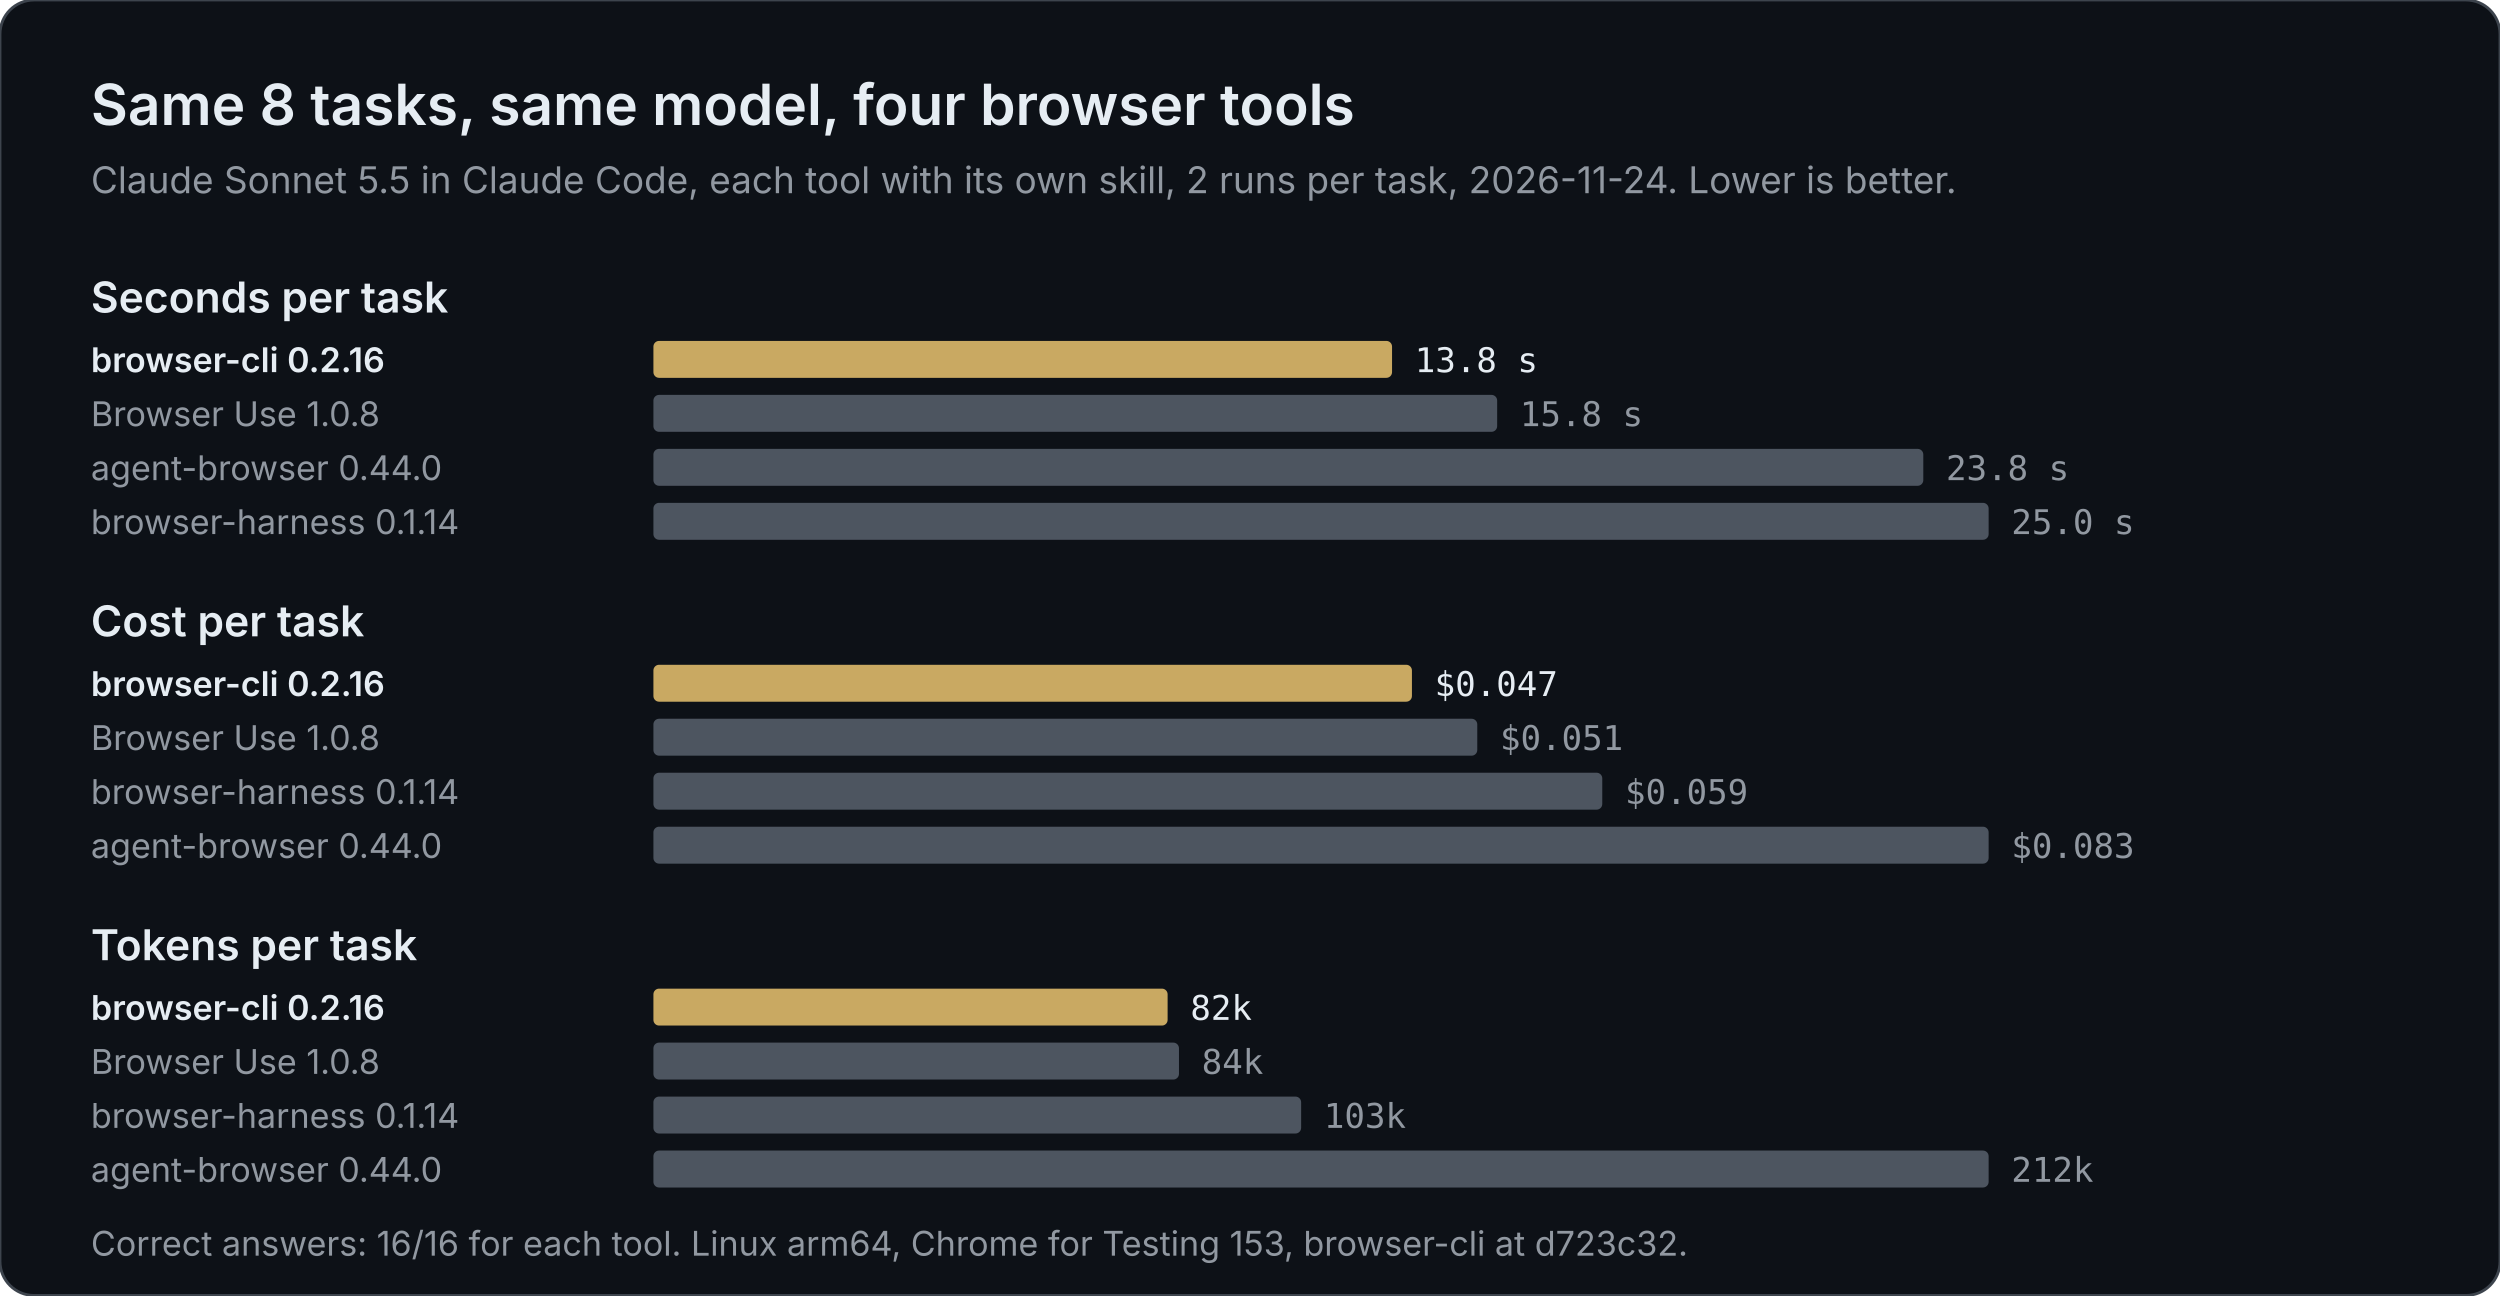
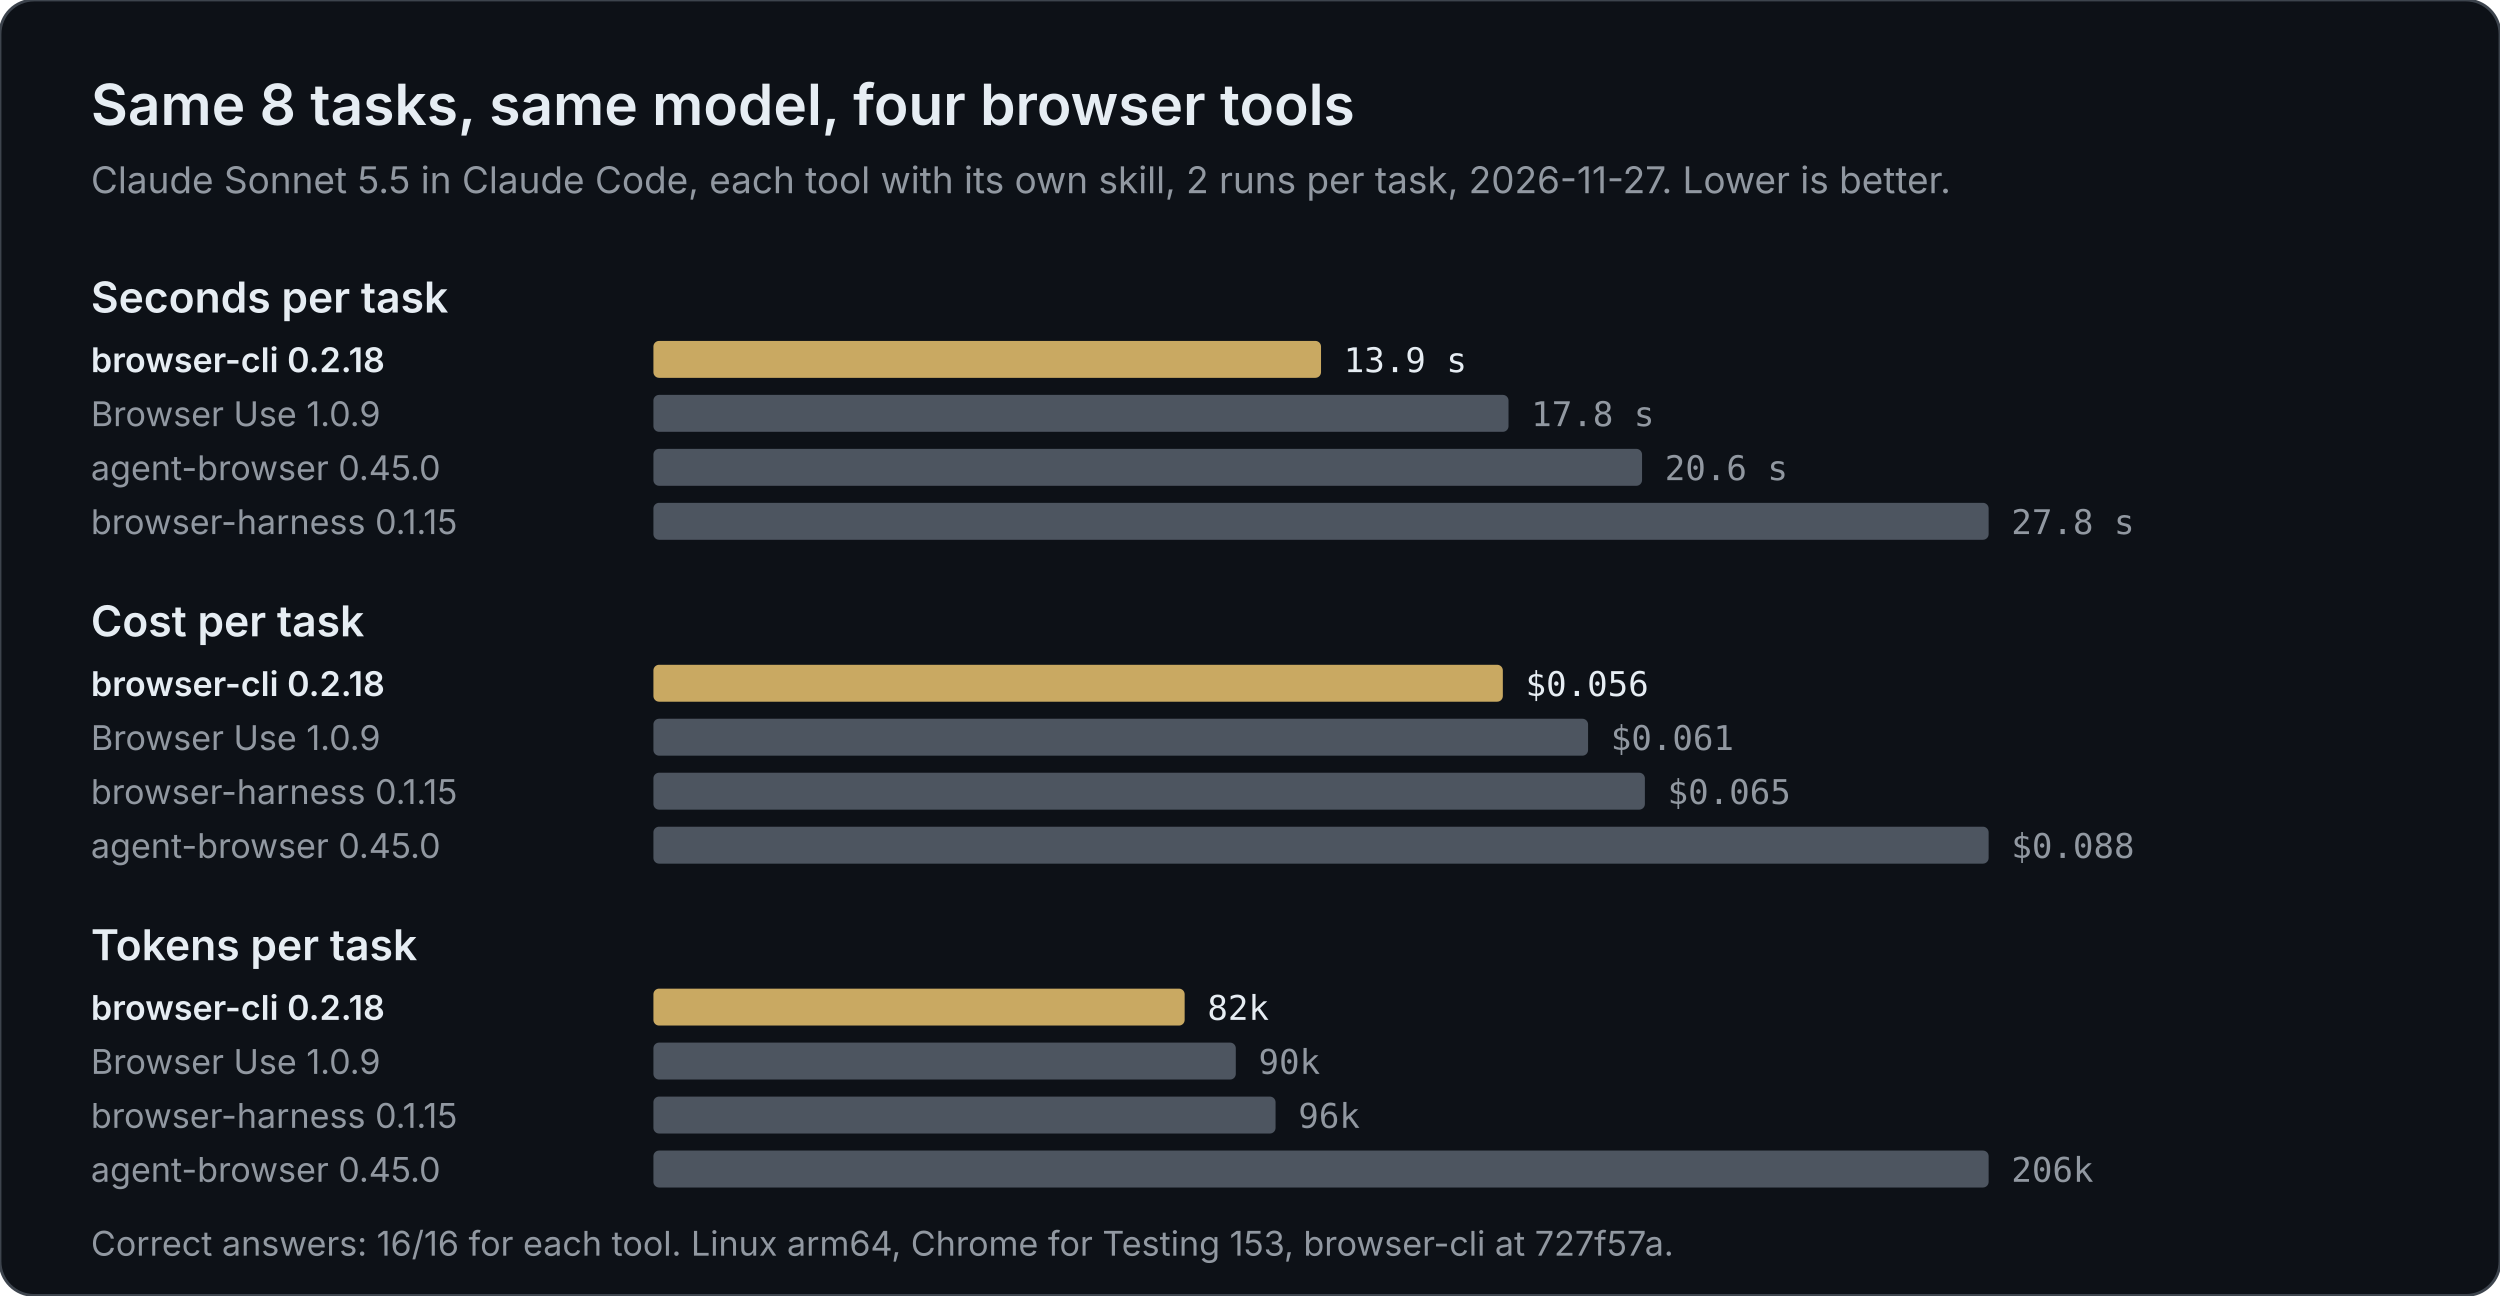
- <svg xmlns="http://www.w3.org/2000/svg" width="880" height="456" viewBox="0 0 880 456" role="img" aria-label="browser-cli 0.2.16: 13.8 s, $0.047 and 82k tokens per task, compared with Browser Use, browser-harness and agent-browser over 8 tasks">
+ <svg xmlns="http://www.w3.org/2000/svg" width="880" height="456" viewBox="0 0 880 456" role="img" aria-label="browser-cli 0.2.18: 13.9 s, $0.056 and 82k tokens per task, compared with Browser Use, browser-harness and agent-browser over 8 tasks">
  <rect width="880" height="456" rx="12" fill="#0d1117" stroke="#3d444d" />
-   <text x="32" y="44" font-family="Inter, -apple-system, 'Segoe UI', Helvetica, Arial, sans-serif" font-size="20" font-weight="600" fill="#e6edf3">Same 8 tasks, same model, four browser tools</text>
-   <text x="32" y="68" font-family="Inter, -apple-system, 'Segoe UI', Helvetica, Arial, sans-serif" font-size="13" fill="#9198a1">Claude Sonnet 5.5 in Claude Code, each tool with its own skill, 2 runs per task, 2026-11-24. Lower is better.</text>
-   <text x="32" y="110" font-family="Inter, -apple-system, 'Segoe UI', Helvetica, Arial, sans-serif" font-size="15" font-weight="600" fill="#e6edf3">Seconds per task</text>
-   <text x="32" y="131" font-family="Inter, -apple-system, 'Segoe UI', Helvetica, Arial, sans-serif" font-size="12" font-weight="600" fill="#e6edf3">browser-cli 0.2.16</text>
-   <rect x="230" y="120" width="260" height="13" rx="2" fill="#C9A962" />
-   <text x="498" y="131" font-family="'JetBrains Mono', ui-monospace, SFMono-Regular, Menlo, monospace" font-size="12" fill="#e6edf3">13.8 s</text>
-   <text x="32" y="150" font-family="Inter, -apple-system, 'Segoe UI', Helvetica, Arial, sans-serif" font-size="12" fill="#9198a1">Browser Use 1.0.8</text>
-   <rect x="230" y="139" width="297" height="13" rx="2" fill="#4d5560" />
-   <text x="535" y="150" font-family="'JetBrains Mono', ui-monospace, SFMono-Regular, Menlo, monospace" font-size="12" fill="#9198a1">15.8 s</text>
-   <text x="32" y="169" font-family="Inter, -apple-system, 'Segoe UI', Helvetica, Arial, sans-serif" font-size="12" fill="#9198a1">agent-browser 0.44.0</text>
-   <rect x="230" y="158" width="447" height="13" rx="2" fill="#4d5560" />
-   <text x="685" y="169" font-family="'JetBrains Mono', ui-monospace, SFMono-Regular, Menlo, monospace" font-size="12" fill="#9198a1">23.8 s</text>
-   <text x="32" y="188" font-family="Inter, -apple-system, 'Segoe UI', Helvetica, Arial, sans-serif" font-size="12" fill="#9198a1">browser-harness 0.1.14</text>
+   <text x="32" y="44" font-family="Inter, -apple-system, 'Segoe UI', Helvetica, Arial, sans-serif" font-size="20" fill="#e6edf3" font-weight="600">Same 8 tasks, same model, four browser tools</text>
+   <text x="32" y="68" font-family="Inter, -apple-system, 'Segoe UI', Helvetica, Arial, sans-serif" font-size="13" fill="#9198a1">Claude Sonnet 5.5 in Claude Code, each tool with its own skill, 2 runs per task, 2026-11-27. Lower is better.</text>
+   <text x="32" y="110" font-family="Inter, -apple-system, 'Segoe UI', Helvetica, Arial, sans-serif" font-size="15" fill="#e6edf3" font-weight="600">Seconds per task</text>
+   <text x="32" y="131" font-family="Inter, -apple-system, 'Segoe UI', Helvetica, Arial, sans-serif" font-size="12" fill="#e6edf3" font-weight="600">browser-cli 0.2.18</text>
+   <rect x="230" y="120" width="235" height="13" rx="2" fill="#C9A962" />
+   <text x="473" y="131" font-family="'JetBrains Mono', ui-monospace, SFMono-Regular, Menlo, monospace" font-size="12" fill="#e6edf3">13.9 s</text>
+   <text x="32" y="150" font-family="Inter, -apple-system, 'Segoe UI', Helvetica, Arial, sans-serif" font-size="12" fill="#9198a1">Browser Use 1.0.9</text>
+   <rect x="230" y="139" width="301" height="13" rx="2" fill="#4d5560" />
+   <text x="539" y="150" font-family="'JetBrains Mono', ui-monospace, SFMono-Regular, Menlo, monospace" font-size="12" fill="#9198a1">17.8 s</text>
+   <text x="32" y="169" font-family="Inter, -apple-system, 'Segoe UI', Helvetica, Arial, sans-serif" font-size="12" fill="#9198a1">agent-browser 0.45.0</text>
+   <rect x="230" y="158" width="348" height="13" rx="2" fill="#4d5560" />
+   <text x="586" y="169" font-family="'JetBrains Mono', ui-monospace, SFMono-Regular, Menlo, monospace" font-size="12" fill="#9198a1">20.6 s</text>
+   <text x="32" y="188" font-family="Inter, -apple-system, 'Segoe UI', Helvetica, Arial, sans-serif" font-size="12" fill="#9198a1">browser-harness 0.1.15</text>
  <rect x="230" y="177" width="470" height="13" rx="2" fill="#4d5560" />
-   <text x="708" y="188" font-family="'JetBrains Mono', ui-monospace, SFMono-Regular, Menlo, monospace" font-size="12" fill="#9198a1">25.0 s</text>
-   <text x="32" y="224" font-family="Inter, -apple-system, 'Segoe UI', Helvetica, Arial, sans-serif" font-size="15" font-weight="600" fill="#e6edf3">Cost per task</text>
-   <text x="32" y="245" font-family="Inter, -apple-system, 'Segoe UI', Helvetica, Arial, sans-serif" font-size="12" font-weight="600" fill="#e6edf3">browser-cli 0.2.16</text>
-   <rect x="230" y="234" width="267" height="13" rx="2" fill="#C9A962" />
-   <text x="505" y="245" font-family="'JetBrains Mono', ui-monospace, SFMono-Regular, Menlo, monospace" font-size="12" fill="#e6edf3">$0.047</text>
-   <text x="32" y="264" font-family="Inter, -apple-system, 'Segoe UI', Helvetica, Arial, sans-serif" font-size="12" fill="#9198a1">Browser Use 1.0.8</text>
-   <rect x="230" y="253" width="290" height="13" rx="2" fill="#4d5560" />
-   <text x="528" y="264" font-family="'JetBrains Mono', ui-monospace, SFMono-Regular, Menlo, monospace" font-size="12" fill="#9198a1">$0.051</text>
-   <text x="32" y="283" font-family="Inter, -apple-system, 'Segoe UI', Helvetica, Arial, sans-serif" font-size="12" fill="#9198a1">browser-harness 0.1.14</text>
-   <rect x="230" y="272" width="334" height="13" rx="2" fill="#4d5560" />
-   <text x="572" y="283" font-family="'JetBrains Mono', ui-monospace, SFMono-Regular, Menlo, monospace" font-size="12" fill="#9198a1">$0.059</text>
-   <text x="32" y="302" font-family="Inter, -apple-system, 'Segoe UI', Helvetica, Arial, sans-serif" font-size="12" fill="#9198a1">agent-browser 0.44.0</text>
+   <text x="708" y="188" font-family="'JetBrains Mono', ui-monospace, SFMono-Regular, Menlo, monospace" font-size="12" fill="#9198a1">27.8 s</text>
+   <text x="32" y="224" font-family="Inter, -apple-system, 'Segoe UI', Helvetica, Arial, sans-serif" font-size="15" fill="#e6edf3" font-weight="600">Cost per task</text>
+   <text x="32" y="245" font-family="Inter, -apple-system, 'Segoe UI', Helvetica, Arial, sans-serif" font-size="12" fill="#e6edf3" font-weight="600">browser-cli 0.2.18</text>
+   <rect x="230" y="234" width="299" height="13" rx="2" fill="#C9A962" />
+   <text x="537" y="245" font-family="'JetBrains Mono', ui-monospace, SFMono-Regular, Menlo, monospace" font-size="12" fill="#e6edf3">$0.056</text>
+   <text x="32" y="264" font-family="Inter, -apple-system, 'Segoe UI', Helvetica, Arial, sans-serif" font-size="12" fill="#9198a1">Browser Use 1.0.9</text>
+   <rect x="230" y="253" width="329" height="13" rx="2" fill="#4d5560" />
+   <text x="567" y="264" font-family="'JetBrains Mono', ui-monospace, SFMono-Regular, Menlo, monospace" font-size="12" fill="#9198a1">$0.061</text>
+   <text x="32" y="283" font-family="Inter, -apple-system, 'Segoe UI', Helvetica, Arial, sans-serif" font-size="12" fill="#9198a1">browser-harness 0.1.15</text>
+   <rect x="230" y="272" width="349" height="13" rx="2" fill="#4d5560" />
+   <text x="587" y="283" font-family="'JetBrains Mono', ui-monospace, SFMono-Regular, Menlo, monospace" font-size="12" fill="#9198a1">$0.065</text>
+   <text x="32" y="302" font-family="Inter, -apple-system, 'Segoe UI', Helvetica, Arial, sans-serif" font-size="12" fill="#9198a1">agent-browser 0.45.0</text>
  <rect x="230" y="291" width="470" height="13" rx="2" fill="#4d5560" />
-   <text x="708" y="302" font-family="'JetBrains Mono', ui-monospace, SFMono-Regular, Menlo, monospace" font-size="12" fill="#9198a1">$0.083</text>
-   <text x="32" y="338" font-family="Inter, -apple-system, 'Segoe UI', Helvetica, Arial, sans-serif" font-size="15" font-weight="600" fill="#e6edf3">Tokens per task</text>
-   <text x="32" y="359" font-family="Inter, -apple-system, 'Segoe UI', Helvetica, Arial, sans-serif" font-size="12" font-weight="600" fill="#e6edf3">browser-cli 0.2.16</text>
-   <rect x="230" y="348" width="181" height="13" rx="2" fill="#C9A962" />
-   <text x="419" y="359" font-family="'JetBrains Mono', ui-monospace, SFMono-Regular, Menlo, monospace" font-size="12" fill="#e6edf3">82k</text>
-   <text x="32" y="378" font-family="Inter, -apple-system, 'Segoe UI', Helvetica, Arial, sans-serif" font-size="12" fill="#9198a1">Browser Use 1.0.8</text>
-   <rect x="230" y="367" width="185" height="13" rx="2" fill="#4d5560" />
-   <text x="423" y="378" font-family="'JetBrains Mono', ui-monospace, SFMono-Regular, Menlo, monospace" font-size="12" fill="#9198a1">84k</text>
-   <text x="32" y="397" font-family="Inter, -apple-system, 'Segoe UI', Helvetica, Arial, sans-serif" font-size="12" fill="#9198a1">browser-harness 0.1.14</text>
-   <rect x="230" y="386" width="228" height="13" rx="2" fill="#4d5560" />
-   <text x="466" y="397" font-family="'JetBrains Mono', ui-monospace, SFMono-Regular, Menlo, monospace" font-size="12" fill="#9198a1">103k</text>
-   <text x="32" y="416" font-family="Inter, -apple-system, 'Segoe UI', Helvetica, Arial, sans-serif" font-size="12" fill="#9198a1">agent-browser 0.44.0</text>
+   <text x="708" y="302" font-family="'JetBrains Mono', ui-monospace, SFMono-Regular, Menlo, monospace" font-size="12" fill="#9198a1">$0.088</text>
+   <text x="32" y="338" font-family="Inter, -apple-system, 'Segoe UI', Helvetica, Arial, sans-serif" font-size="15" fill="#e6edf3" font-weight="600">Tokens per task</text>
+   <text x="32" y="359" font-family="Inter, -apple-system, 'Segoe UI', Helvetica, Arial, sans-serif" font-size="12" fill="#e6edf3" font-weight="600">browser-cli 0.2.18</text>
+   <rect x="230" y="348" width="187" height="13" rx="2" fill="#C9A962" />
+   <text x="425" y="359" font-family="'JetBrains Mono', ui-monospace, SFMono-Regular, Menlo, monospace" font-size="12" fill="#e6edf3">82k</text>
+   <text x="32" y="378" font-family="Inter, -apple-system, 'Segoe UI', Helvetica, Arial, sans-serif" font-size="12" fill="#9198a1">Browser Use 1.0.9</text>
+   <rect x="230" y="367" width="205" height="13" rx="2" fill="#4d5560" />
+   <text x="443" y="378" font-family="'JetBrains Mono', ui-monospace, SFMono-Regular, Menlo, monospace" font-size="12" fill="#9198a1">90k</text>
+   <text x="32" y="397" font-family="Inter, -apple-system, 'Segoe UI', Helvetica, Arial, sans-serif" font-size="12" fill="#9198a1">browser-harness 0.1.15</text>
+   <rect x="230" y="386" width="219" height="13" rx="2" fill="#4d5560" />
+   <text x="457" y="397" font-family="'JetBrains Mono', ui-monospace, SFMono-Regular, Menlo, monospace" font-size="12" fill="#9198a1">96k</text>
+   <text x="32" y="416" font-family="Inter, -apple-system, 'Segoe UI', Helvetica, Arial, sans-serif" font-size="12" fill="#9198a1">agent-browser 0.45.0</text>
  <rect x="230" y="405" width="470" height="13" rx="2" fill="#4d5560" />
-   <text x="708" y="416" font-family="'JetBrains Mono', ui-monospace, SFMono-Regular, Menlo, monospace" font-size="12" fill="#9198a1">212k</text>
-   <text x="32" y="442" font-family="Inter, -apple-system, 'Segoe UI', Helvetica, Arial, sans-serif" font-size="12" fill="#9198a1">Correct answers: 16/16 for each tool. Linux arm64, Chrome for Testing 153, browser-cli at d723c32.</text>
+   <text x="708" y="416" font-family="'JetBrains Mono', ui-monospace, SFMono-Regular, Menlo, monospace" font-size="12" fill="#9198a1">206k</text>
+   <text x="32" y="442" font-family="Inter, -apple-system, 'Segoe UI', Helvetica, Arial, sans-serif" font-size="12" fill="#9198a1">Correct answers: 16/16 for each tool. Linux arm64, Chrome for Testing 153, browser-cli at 727f57a.</text>
</svg>
